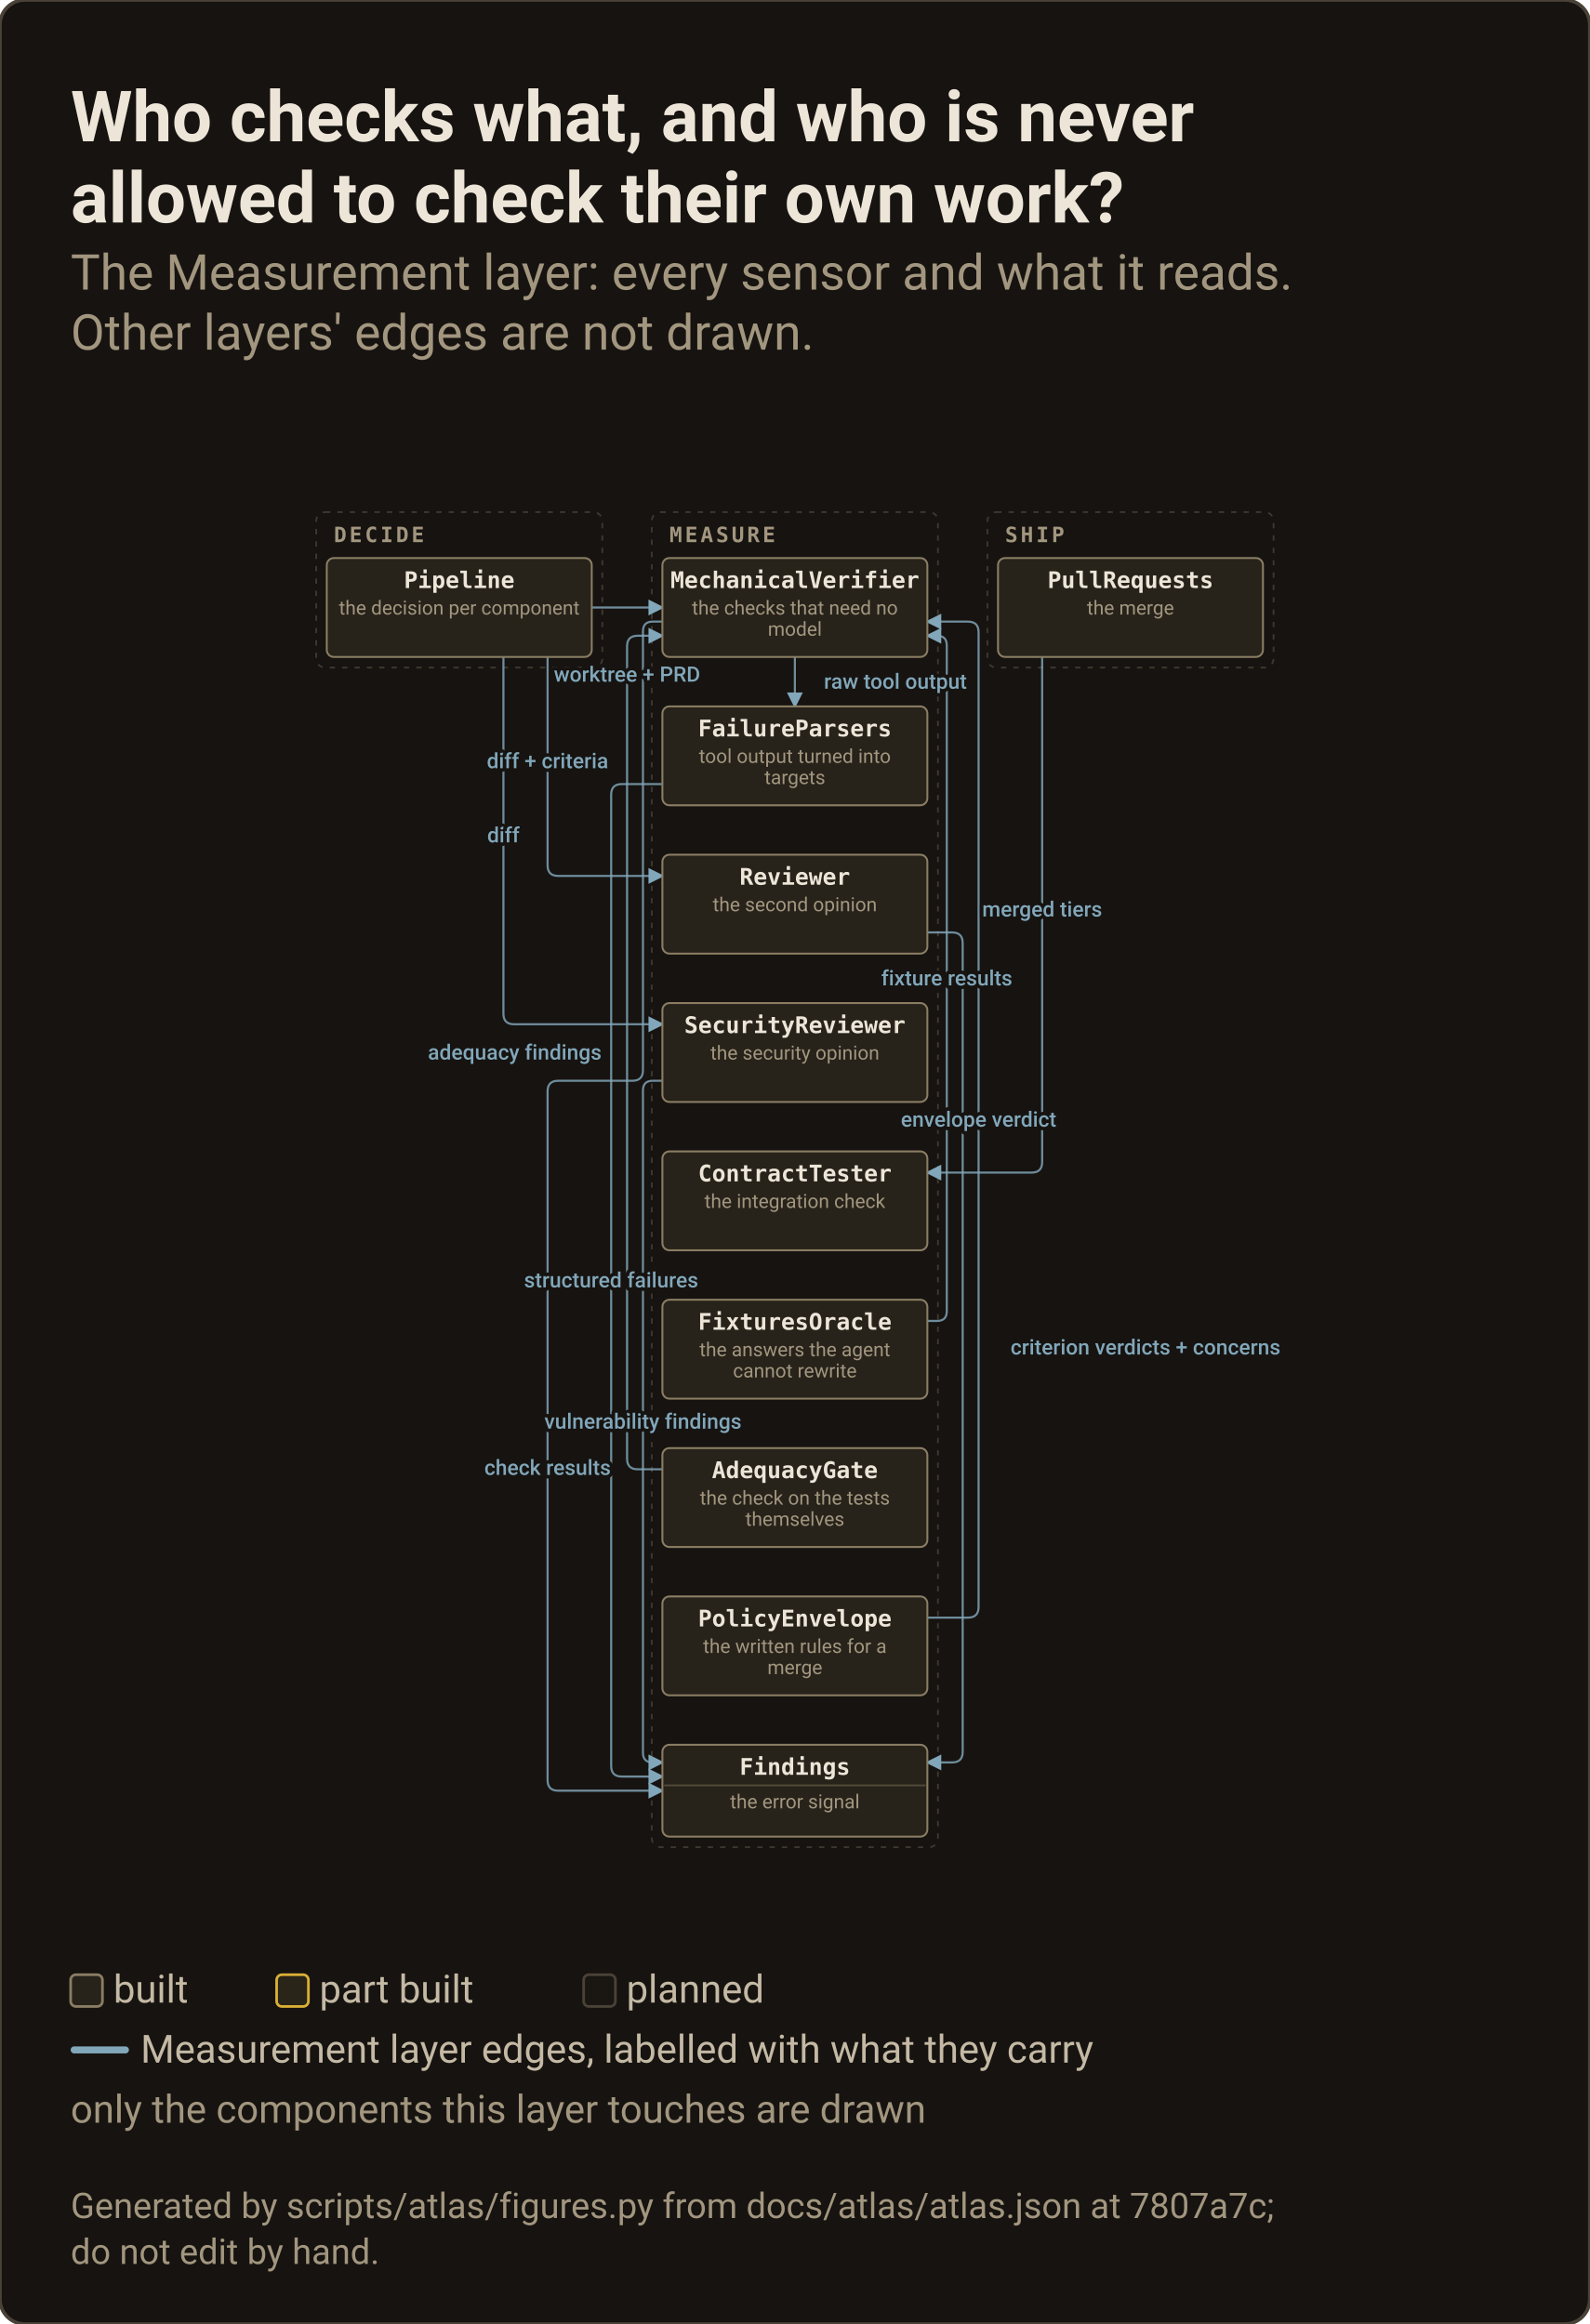
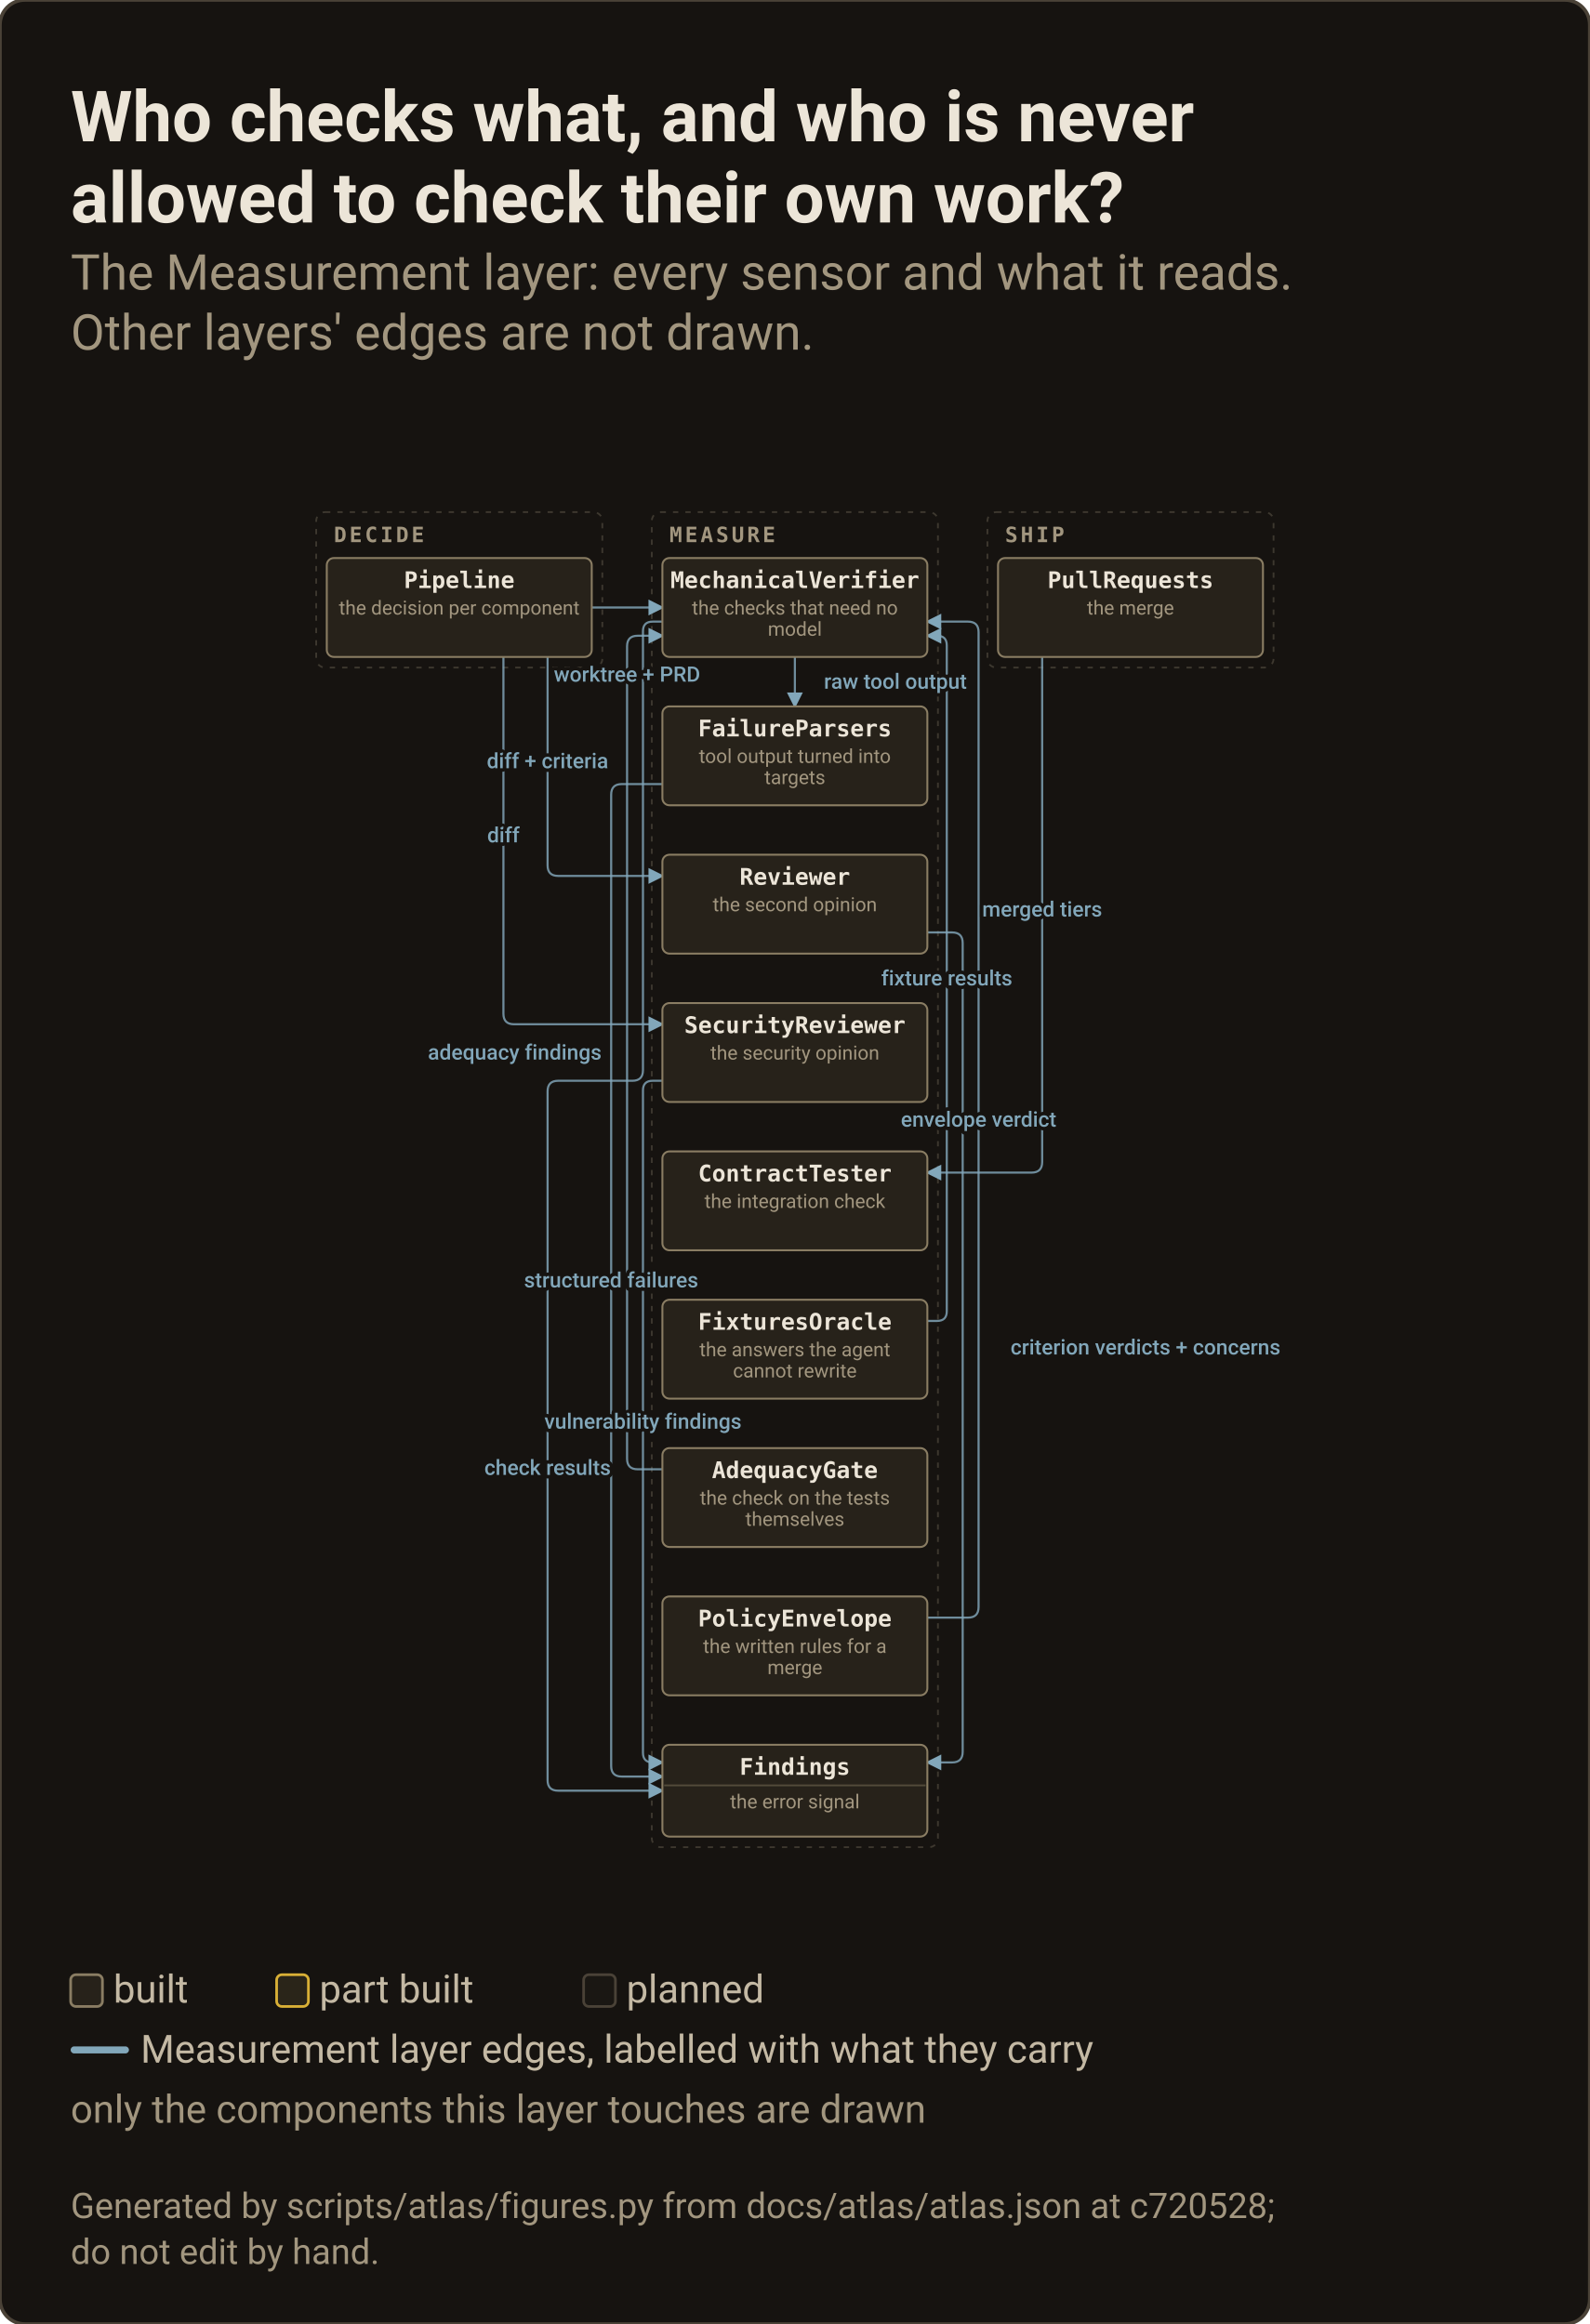
<svg xmlns="http://www.w3.org/2000/svg" width="900" height="1316" viewBox="0 0 900 1316" role="img" aria-label="Measurement layer of the kstrl system map">
  <rect x="0" y="0" width="900" height="1316" rx="14" fill="#161310" stroke="#4A4237" stroke-width="2" />
  <text x="40.0" y="80.0" class="c0">Who checks what, and who is never</text>
  <text x="40.0" y="126.0" class="c0">allowed to check their own work?</text>
  <text x="40.0" y="164.0" class="c1">The Measurement layer: every sensor and what it reads.</text>
  <text x="40.0" y="198.0" class="c1">Other layers' edges are not drawn.</text>
  <svg id="map" x="171.0" y="216.0" width="558" height="880" viewBox="0 0 558 880" overflow="visible">
    <defs>
      <marker id="map-m-work" viewBox="0 0 8 8" refX="7" refY="4" markerUnits="userSpaceOnUse" markerWidth="9" markerHeight="9" orient="auto-start-reverse">
        <path d="M0,0 L8,4 L0,8 z" fill="#D9CDB2" />
      </marker>
      <marker id="map-m-measure" viewBox="0 0 8 8" refX="7" refY="4" markerUnits="userSpaceOnUse" markerWidth="9" markerHeight="9" orient="auto-start-reverse">
        <path d="M0,0 L8,4 L0,8 z" fill="#82A7BA" />
      </marker>
      <marker id="map-m-feedback" viewBox="0 0 8 8" refX="7" refY="4" markerUnits="userSpaceOnUse" markerWidth="9" markerHeight="9" orient="auto-start-reverse">
        <path d="M0,0 L8,4 L0,8 z" fill="#E39A86" />
      </marker>
      <marker id="map-m-operator" viewBox="0 0 8 8" refX="7" refY="4" markerUnits="userSpaceOnUse" markerWidth="9" markerHeight="9" orient="auto-start-reverse">
        <path d="M0,0 L8,4 L0,8 z" fill="#DD9BBD" />
      </marker>
      <marker id="map-m-trust" viewBox="0 0 8 8" refX="7" refY="4" markerUnits="userSpaceOnUse" markerWidth="9" markerHeight="9" orient="auto-start-reverse">
        <path d="M0,0 L8,4 L0,8 z" fill="#B48EC9" />
      </marker>
      <marker id="map-m-learn" viewBox="0 0 8 8" refX="7" refY="4" markerUnits="userSpaceOnUse" markerWidth="9" markerHeight="9" orient="auto-start-reverse">
        <path d="M0,0 L8,4 L0,8 z" fill="#86C9A9" />
      </marker>
      <marker id="map-m-record" viewBox="0 0 8 8" refX="7" refY="4" markerUnits="userSpaceOnUse" markerWidth="9" markerHeight="9" orient="auto-start-reverse">
        <path d="M0,0 L8,4 L0,8 z" fill="#B7C27C" />
      </marker>
      <marker id="map-m-change" viewBox="0 0 8 8" refX="7" refY="4" markerUnits="userSpaceOnUse" markerWidth="9" markerHeight="9" orient="auto-start-reverse">
        <path d="M0,0 L8,4 L0,8 z" fill="#E26D5A" />
      </marker>
      <marker id="map-m-reach" viewBox="0 0 8 8" refX="7" refY="4" markerUnits="userSpaceOnUse" markerWidth="9" markerHeight="9" orient="auto-start-reverse">
        <path d="M0,0 L8,4 L0,8 z" fill="#E5A84F" />
      </marker>
    </defs>
    <style>#map .node.quiet{opacity:.42}#map .node.planned{opacity:.5}#map .node.planned.quiet{opacity:.3}#map .node.meas .node__box{stroke:#82A7BA;stroke-width:2.2}#map .node.acts .node__box{stroke:#E5A84F;stroke-width:2.4}#map .node__ring{display:none;fill:none;stroke:#82A7BA;stroke-width:1.6}#map .node.meas .node__ring{display:inline}#map .flow.planned{opacity:.35}#map .flowlbl.planned{opacity:.5}#map .flow.off,#map .flowlbl.off{display:none}#map .flow.hot{opacity:1;stroke-opacity:1;stroke-width:2.6}#map .flowlbl.hot{opacity:1}</style>
    <rect x="8.0" y="74.0" width="162.0" height="88.0" rx="5" fill="none" stroke="#A2967F" stroke-opacity=".28" stroke-width="1" stroke-dasharray="3 4" />
    <text x="18.0" y="91.0" class="t1">DECIDE</text>
    <rect x="198.0" y="74.0" width="162.0" height="756.0" rx="5" fill="none" stroke="#A2967F" stroke-opacity=".28" stroke-width="1" stroke-dasharray="3 4" />
    <text x="208.0" y="91.0" class="t1">MEASURE</text>
    <rect x="388.0" y="74.0" width="162.0" height="88.0" rx="5" fill="none" stroke="#A2967F" stroke-opacity=".28" stroke-width="1" stroke-dasharray="3 4" />
    <text x="398.0" y="91.0" class="t1">SHIP</text>
    <g data-layer="flow">
      <path id="map-f24" class="flow measure" data-edge="24" data-from="Pipeline" data-to="MechanicalVerifier" data-art="worktree + PRD" data-kind="measure" data-layer="measure" d="M 164.0 128.0 L 204.0 128.0" fill="none" stroke="#82A7BA" stroke-opacity="0.82" stroke-width="1.2" stroke-linecap="round" marker-end="url(#map-m-measure)" />
      <path id="map-f25" class="flow measure" data-edge="25" data-from="Pipeline" data-to="Reviewer" data-art="diff + criteria" data-kind="measure" data-layer="measure" d="M 139.0 156.0 L 139.0 274.0 Q 139.0 280.0 145.0 280.0 L 204.0 280.0" fill="none" stroke="#82A7BA" stroke-opacity="0.82" stroke-width="1.2" stroke-linecap="round" marker-end="url(#map-m-measure)" />
      <path id="map-f26" class="flow measure" data-edge="26" data-from="Pipeline" data-to="SecurityReviewer" data-art="diff" data-kind="measure" data-layer="measure" d="M 114.0 156.0 L 114.0 358.0 Q 114.0 364.0 120.0 364.0 L 204.0 364.0" fill="none" stroke="#82A7BA" stroke-opacity="0.82" stroke-width="1.2" stroke-linecap="round" marker-end="url(#map-m-measure)" />
      <path id="map-f27" class="flow measure" data-edge="27" data-from="PolicyEnvelope" data-to="MechanicalVerifier" data-art="envelope verdict" data-kind="measure" data-layer="measure" d="M 354.0 700.0 L 377.0 700.0 Q 383.0 700.0 383.0 694.0 L 383.0 142.0 Q 383.0 136.0 377.0 136.0 L 354.0 136.0" fill="none" stroke="#82A7BA" stroke-opacity="0.82" stroke-width="1.2" stroke-linecap="round" marker-end="url(#map-m-measure)" />
      <path id="map-f28" class="flow measure" data-edge="28" data-from="AdequacyGate" data-to="MechanicalVerifier" data-art="adequacy findings" data-kind="measure" data-layer="measure" d="M 204.0 616.0 L 190.0 616.0 Q 184.0 616.0 184.0 610.0 L 184.0 150.0 Q 184.0 144.0 190.0 144.0 L 204.0 144.0" fill="none" stroke="#82A7BA" stroke-opacity="0.82" stroke-width="1.2" stroke-linecap="round" marker-end="url(#map-m-measure)" />
      <path id="map-f29" class="flow measure" data-edge="29" data-from="FixturesOracle" data-to="MechanicalVerifier" data-art="fixture results" data-kind="measure" data-layer="measure" d="M 354.0 532.0 L 359.5 532.0 Q 365.0 532.0 365.0 526.5 L 365.0 149.5 Q 365.0 144.0 359.5 144.0 L 354.0 144.0" fill="none" stroke="#82A7BA" stroke-opacity="0.82" stroke-width="1.2" stroke-linecap="round" marker-end="url(#map-m-measure)" />
      <path id="map-f30" class="flow measure" data-edge="30" data-from="MechanicalVerifier" data-to="Findings" data-art="check results" data-kind="measure" data-layer="measure" d="M 204.0 136.0 L 198.5 136.0 Q 193.0 136.0 193.0 141.5 L 193.0 390.0 Q 193.0 396.0 187.0 396.0 L 145.0 396.0 Q 139.0 396.0 139.0 402.0 L 139.0 792.0 Q 139.0 798.0 145.0 798.0 L 204.0 798.0" fill="none" stroke="#82A7BA" stroke-opacity="0.82" stroke-width="1.2" stroke-linecap="round" marker-end="url(#map-m-measure)" />
      <path id="map-f31" class="flow measure" data-edge="31" data-from="MechanicalVerifier" data-to="FailureParsers" data-art="raw tool output" data-kind="measure" data-layer="measure" d="M 279.0 156.0 L 279.0 184.0" fill="none" stroke="#82A7BA" stroke-opacity="0.82" stroke-width="1.2" stroke-linecap="round" marker-end="url(#map-m-measure)" />
      <path id="map-f32" class="flow measure" data-edge="32" data-from="FailureParsers" data-to="Findings" data-art="structured failures" data-kind="measure" data-layer="measure" d="M 204.0 228.0 L 181.0 228.0 Q 175.0 228.0 175.0 234.0 L 175.0 784.0 Q 175.0 790.0 181.0 790.0 L 204.0 790.0" fill="none" stroke="#82A7BA" stroke-opacity="0.82" stroke-width="1.2" stroke-linecap="round" marker-end="url(#map-m-measure)" />
      <path id="map-f33" class="flow measure" data-edge="33" data-from="Reviewer" data-to="Findings" data-art="criterion verdicts + concerns" data-kind="measure" data-layer="measure" d="M 354.0 312.0 L 368.0 312.0 Q 374.0 312.0 374.0 318.0 L 374.0 776.0 Q 374.0 782.0 368.0 782.0 L 354.0 782.0" fill="none" stroke="#82A7BA" stroke-opacity="0.82" stroke-width="1.2" stroke-linecap="round" marker-end="url(#map-m-measure)" />
      <path id="map-f34" class="flow measure" data-edge="34" data-from="SecurityReviewer" data-to="Findings" data-art="vulnerability findings" data-kind="measure" data-layer="measure" d="M 204.0 396.0 L 198.5 396.0 Q 193.0 396.0 193.0 401.5 L 193.0 776.5 Q 193.0 782.0 198.5 782.0 L 204.0 782.0" fill="none" stroke="#82A7BA" stroke-opacity="0.82" stroke-width="1.2" stroke-linecap="round" marker-end="url(#map-m-measure)" />
      <path id="map-f41" class="flow measure" data-edge="41" data-from="PullRequests" data-to="ContractTester" data-art="merged tiers" data-kind="measure" data-layer="measure" d="M 419.0 156.0 L 419.0 442.0 Q 419.0 448.0 413.0 448.0 L 354.0 448.0" fill="none" stroke="#82A7BA" stroke-opacity="0.82" stroke-width="1.2" stroke-linecap="round" marker-end="url(#map-m-measure)" />
    </g>
    <g class="node built" data-id="MechanicalVerifier" data-kind="component" data-state="built" data-region="measure" role="button" tabindex="0" aria-label="MechanicalVerifier, the checks that need no model, built">
      <rect class="node__box" x="204.0" y="100.0" width="150.0" height="56.0" rx="4.0" fill="#27221A" stroke="#8A7D63" stroke-width="1.1" />
      <rect class="node__ring" x="207.0" y="103.0" width="144.0" height="50.0" rx="3.0" />
      <text x="279.0" y="117.0" class="t2">MechanicalVerifier</text>
      <g data-layer="job">
        <text x="279.0" y="132.0" class="t3">the checks that need no</text>
        <text x="279.0" y="144.0" class="t3">model</text>
      </g>
    </g>
    <g class="node built" data-id="FailureParsers" data-kind="component" data-state="built" data-region="measure" role="button" tabindex="0" aria-label="FailureParsers, tool output turned into targets, built">
      <rect class="node__box" x="204.0" y="184.0" width="150.0" height="56.0" rx="4.0" fill="#27221A" stroke="#8A7D63" stroke-width="1.1" />
      <rect class="node__ring" x="207.0" y="187.0" width="144.0" height="50.0" rx="3.0" />
      <text x="279.0" y="201.0" class="t2">FailureParsers</text>
      <g data-layer="job">
        <text x="279.0" y="216.0" class="t3">tool output turned into</text>
        <text x="279.0" y="228.0" class="t3">targets</text>
      </g>
    </g>
    <g class="node built" data-id="Reviewer" data-kind="component" data-state="built" data-region="measure" role="button" tabindex="0" aria-label="Reviewer, the second opinion, built">
      <rect class="node__box" x="204.0" y="268.0" width="150.0" height="56.0" rx="4.0" fill="#27221A" stroke="#8A7D63" stroke-width="1.1" />
      <rect class="node__ring" x="207.0" y="271.0" width="144.0" height="50.0" rx="3.0" />
      <text x="279.0" y="285.0" class="t2">Reviewer</text>
      <g data-layer="job">
        <text x="279.0" y="300.0" class="t3">the second opinion</text>
      </g>
    </g>
    <g class="node built" data-id="SecurityReviewer" data-kind="component" data-state="built" data-region="measure" role="button" tabindex="0" aria-label="SecurityReviewer, the security opinion, built">
      <rect class="node__box" x="204.0" y="352.0" width="150.0" height="56.0" rx="4.0" fill="#27221A" stroke="#8A7D63" stroke-width="1.1" />
      <rect class="node__ring" x="207.0" y="355.0" width="144.0" height="50.0" rx="3.0" />
      <text x="279.0" y="369.0" class="t2">SecurityReviewer</text>
      <g data-layer="job">
        <text x="279.0" y="384.0" class="t3">the security opinion</text>
      </g>
    </g>
    <g class="node built" data-id="ContractTester" data-kind="component" data-state="built" data-region="measure" role="button" tabindex="0" aria-label="ContractTester, the integration check, built">
      <rect class="node__box" x="204.0" y="436.0" width="150.0" height="56.0" rx="4.0" fill="#27221A" stroke="#8A7D63" stroke-width="1.1" />
      <rect class="node__ring" x="207.0" y="439.0" width="144.0" height="50.0" rx="3.0" />
      <text x="279.0" y="453.0" class="t2">ContractTester</text>
      <g data-layer="job">
        <text x="279.0" y="468.0" class="t3">the integration check</text>
      </g>
    </g>
    <g class="node built" data-id="FixturesOracle" data-kind="component" data-state="built" data-region="measure" role="button" tabindex="0" aria-label="FixturesOracle, the answers the agent cannot rewrite, built">
      <rect class="node__box" x="204.0" y="520.0" width="150.0" height="56.0" rx="4.0" fill="#27221A" stroke="#8A7D63" stroke-width="1.1" />
      <rect class="node__ring" x="207.0" y="523.0" width="144.0" height="50.0" rx="3.0" />
      <text x="279.0" y="537.0" class="t2">FixturesOracle</text>
      <g data-layer="job">
        <text x="279.0" y="552.0" class="t3">the answers the agent</text>
        <text x="279.0" y="564.0" class="t3">cannot rewrite</text>
      </g>
    </g>
    <g class="node built" data-id="AdequacyGate" data-kind="component" data-state="built" data-region="measure" role="button" tabindex="0" aria-label="AdequacyGate, the check on the tests themselves, built">
      <rect class="node__box" x="204.0" y="604.0" width="150.0" height="56.0" rx="4.0" fill="#27221A" stroke="#8A7D63" stroke-width="1.1" />
      <rect class="node__ring" x="207.0" y="607.0" width="144.0" height="50.0" rx="3.0" />
      <text x="279.0" y="621.0" class="t2">AdequacyGate</text>
      <g data-layer="job">
        <text x="279.0" y="636.0" class="t3">the check on the tests</text>
        <text x="279.0" y="648.0" class="t3">themselves</text>
      </g>
    </g>
    <g class="node built" data-id="PolicyEnvelope" data-kind="component" data-state="built" data-region="measure" role="button" tabindex="0" aria-label="PolicyEnvelope, the written rules for a merge, built">
      <rect class="node__box" x="204.0" y="688.0" width="150.0" height="56.0" rx="4.0" fill="#27221A" stroke="#8A7D63" stroke-width="1.1" />
      <rect class="node__ring" x="207.0" y="691.0" width="144.0" height="50.0" rx="3.0" />
      <text x="279.0" y="705.0" class="t2">PolicyEnvelope</text>
      <g data-layer="job">
        <text x="279.0" y="720.0" class="t3">the written rules for a</text>
        <text x="279.0" y="732.0" class="t3">merge</text>
      </g>
    </g>
    <g class="node built" data-id="Findings" data-kind="store" data-state="built" data-region="measure" role="button" tabindex="0" aria-label="Findings, the error signal, built">
      <rect class="node__box" x="204.0" y="772.0" width="150.0" height="52.0" rx="4.0" fill="#27221A" stroke="#8A7D63" stroke-width="1.1" />
      <rect class="node__ring" x="207.0" y="775.0" width="144.0" height="46.0" rx="3.0" />
      <text x="279.0" y="789.0" class="t2">Findings</text>
      <line x1="205.0" y1="795.0" x2="353.0" y2="795.0" stroke="#8A7D63" stroke-opacity=".45" stroke-width="1" />
      <g data-layer="job">
        <text x="279.0" y="808.0" class="t3">the error signal</text>
      </g>
    </g>
    <g class="node built" data-id="Pipeline" data-kind="component" data-state="built" data-region="decide" role="button" tabindex="0" aria-label="Pipeline, the decision per component, built">
      <rect class="node__box" x="14.0" y="100.0" width="150.0" height="56.0" rx="4.0" fill="#27221A" stroke="#8A7D63" stroke-width="1.1" />
      <rect class="node__ring" x="17.0" y="103.0" width="144.0" height="50.0" rx="3.0" />
      <text x="89.0" y="117.0" class="t2">Pipeline</text>
      <g data-layer="job">
        <text x="89.0" y="132.0" class="t3">the decision per component</text>
      </g>
    </g>
    <g class="node built" data-id="PullRequests" data-kind="component" data-state="built" data-region="ship" role="button" tabindex="0" aria-label="PullRequests, the merge, built">
      <rect class="node__box" x="394.0" y="100.0" width="150.0" height="56.0" rx="4.0" fill="#27221A" stroke="#8A7D63" stroke-width="1.1" />
      <rect class="node__ring" x="397.0" y="103.0" width="144.0" height="50.0" rx="3.0" />
      <text x="469.0" y="117.0" class="t2">PullRequests</text>
      <g data-layer="job">
        <text x="469.0" y="132.0" class="t3">the merge</text>
      </g>
    </g>
    <g data-layer="flow">
      <g class="flowlbl measure" data-edge="24" data-from="Pipeline" data-to="MechanicalVerifier" data-layer="measure">
        <text x="184.0" y="170.0" class="t0">worktree + PRD</text>
      </g>
      <g class="flowlbl measure" data-edge="25" data-from="Pipeline" data-to="Reviewer" data-layer="measure">
        <text x="139.0" y="219.0" class="t0">diff + criteria</text>
      </g>
      <g class="flowlbl measure" data-edge="26" data-from="Pipeline" data-to="SecurityReviewer" data-layer="measure">
        <text x="114.0" y="261.0" class="t0">diff</text>
      </g>
      <g class="flowlbl measure" data-edge="27" data-from="PolicyEnvelope" data-to="MechanicalVerifier" data-layer="measure">
        <text x="383.0" y="422.0" class="t0">envelope verdict</text>
      </g>
      <g class="flowlbl measure" data-edge="28" data-from="AdequacyGate" data-to="MechanicalVerifier" data-layer="measure">
        <text x="120.4" y="384.0" class="t0">adequacy findings</text>
      </g>
      <g class="flowlbl measure" data-edge="29" data-from="FixturesOracle" data-to="MechanicalVerifier" data-layer="measure">
        <text x="365.0" y="342.0" class="t0">fixture results</text>
      </g>
      <g class="flowlbl measure" data-edge="30" data-from="MechanicalVerifier" data-to="Findings" data-layer="measure">
        <text x="139.0" y="619.2" class="t0">check results</text>
      </g>
      <g class="flowlbl measure" data-edge="31" data-from="MechanicalVerifier" data-to="FailureParsers" data-layer="measure">
        <text x="335.9" y="174.0" class="t0">raw tool output</text>
      </g>
      <g class="flowlbl measure" data-edge="32" data-from="FailureParsers" data-to="Findings" data-layer="measure">
        <text x="175.0" y="513.0" class="t0">structured failures</text>
      </g>
      <g class="flowlbl measure" data-edge="33" data-from="Reviewer" data-to="Findings" data-layer="measure">
        <text x="477.5" y="551.0" class="t0">criterion verdicts + concerns</text>
      </g>
      <g class="flowlbl measure" data-edge="34" data-from="SecurityReviewer" data-to="Findings" data-layer="measure">
        <text x="193.0" y="593.0" class="t0">vulnerability findings</text>
      </g>
      <g class="flowlbl measure" data-edge="41" data-from="PullRequests" data-to="ContractTester" data-layer="measure">
        <text x="419.0" y="303.0" class="t0">merged tiers</text>
      </g>
    </g>
    <style>#map .t0{font-family:ui-sans-serif,system-ui,-apple-system,"SF Pro Text","Segoe UI",Roboto,"Helvetica Neue",Arial,sans-serif;font-size:12.0px;font-weight:500;fill:#82A7BA;text-anchor:middle;paint-order:stroke;stroke:#161310;stroke-width:4;stroke-linejoin:round}#map .t1{font-family:ui-monospace,"SF Mono",SFMono-Regular,"JetBrains Mono",Menlo,Consolas,monospace;font-size:12.0px;font-weight:600;fill:#A2967F;text-anchor:start;letter-spacing:.13em}#map .t2{font-family:ui-monospace,"SF Mono",SFMono-Regular,"JetBrains Mono",Menlo,Consolas,monospace;font-size:13.0px;font-weight:600;fill:#ECE5D8;text-anchor:middle}#map .t3{font-family:ui-sans-serif,system-ui,-apple-system,"SF Pro Text","Segoe UI",Roboto,"Helvetica Neue",Arial,sans-serif;font-size:11.0px;font-weight:400;fill:#A2967F;text-anchor:middle}</style>
  </svg>
  <rect x="40.0" y="1118.2" width="18" height="18" rx="3" fill="#27221A" stroke="#8A7D63" stroke-width="1.5" />
  <text x="64.2" y="1134.0" class="c2">built</text>
  <rect x="156.6" y="1118.2" width="18" height="18" rx="3" fill="#2A2519" stroke="#D9B036" stroke-width="1.5" />
  <text x="180.8" y="1134.0" class="c2">part built</text>
  <rect x="330.4" y="1118.2" width="18" height="18" rx="3" fill="#1A1713" stroke="#4A4237" stroke-width="1.5" />
  <text x="354.6" y="1134.0" class="c2">planned</text>
  <rect x="40.0" y="1158.8" width="33" height="4" rx="2" fill="#82A7BA" />
  <text x="79.6" y="1168.0" class="c2">Measurement layer edges, labelled with what they carry</text>
  <text x="40.0" y="1202.0" class="c3">only the components this layer touches are drawn</text>
-   <text x="40.0" y="1256.0" class="c4">Generated by scripts/atlas/figures.py from docs/atlas/atlas.json at 7807a7c;</text>
+   <text x="40.0" y="1256.0" class="c4">Generated by scripts/atlas/figures.py from docs/atlas/atlas.json at c720528;</text>
  <text x="40.0" y="1282.0" class="c4">do not edit by hand.</text>
  <style>.c0{font-family:ui-sans-serif,system-ui,-apple-system,"SF Pro Text","Segoe UI",Roboto,"Helvetica Neue",Arial,sans-serif;font-size:40.0px;font-weight:600;fill:#ECE5D8;text-anchor:start}.c1{font-family:ui-sans-serif,system-ui,-apple-system,"SF Pro Text","Segoe UI",Roboto,"Helvetica Neue",Arial,sans-serif;font-size:28.0px;font-weight:400;fill:#A2967F;text-anchor:start}.c2{font-family:ui-sans-serif,system-ui,-apple-system,"SF Pro Text","Segoe UI",Roboto,"Helvetica Neue",Arial,sans-serif;font-size:22.0px;font-weight:400;fill:#C4B9A4;text-anchor:start}.c3{font-family:ui-sans-serif,system-ui,-apple-system,"SF Pro Text","Segoe UI",Roboto,"Helvetica Neue",Arial,sans-serif;font-size:22.0px;font-weight:400;fill:#A2967F;text-anchor:start}.c4{font-family:ui-sans-serif,system-ui,-apple-system,"SF Pro Text","Segoe UI",Roboto,"Helvetica Neue",Arial,sans-serif;font-size:20.0px;font-weight:400;fill:#A2967F;text-anchor:start}</style>
</svg>
